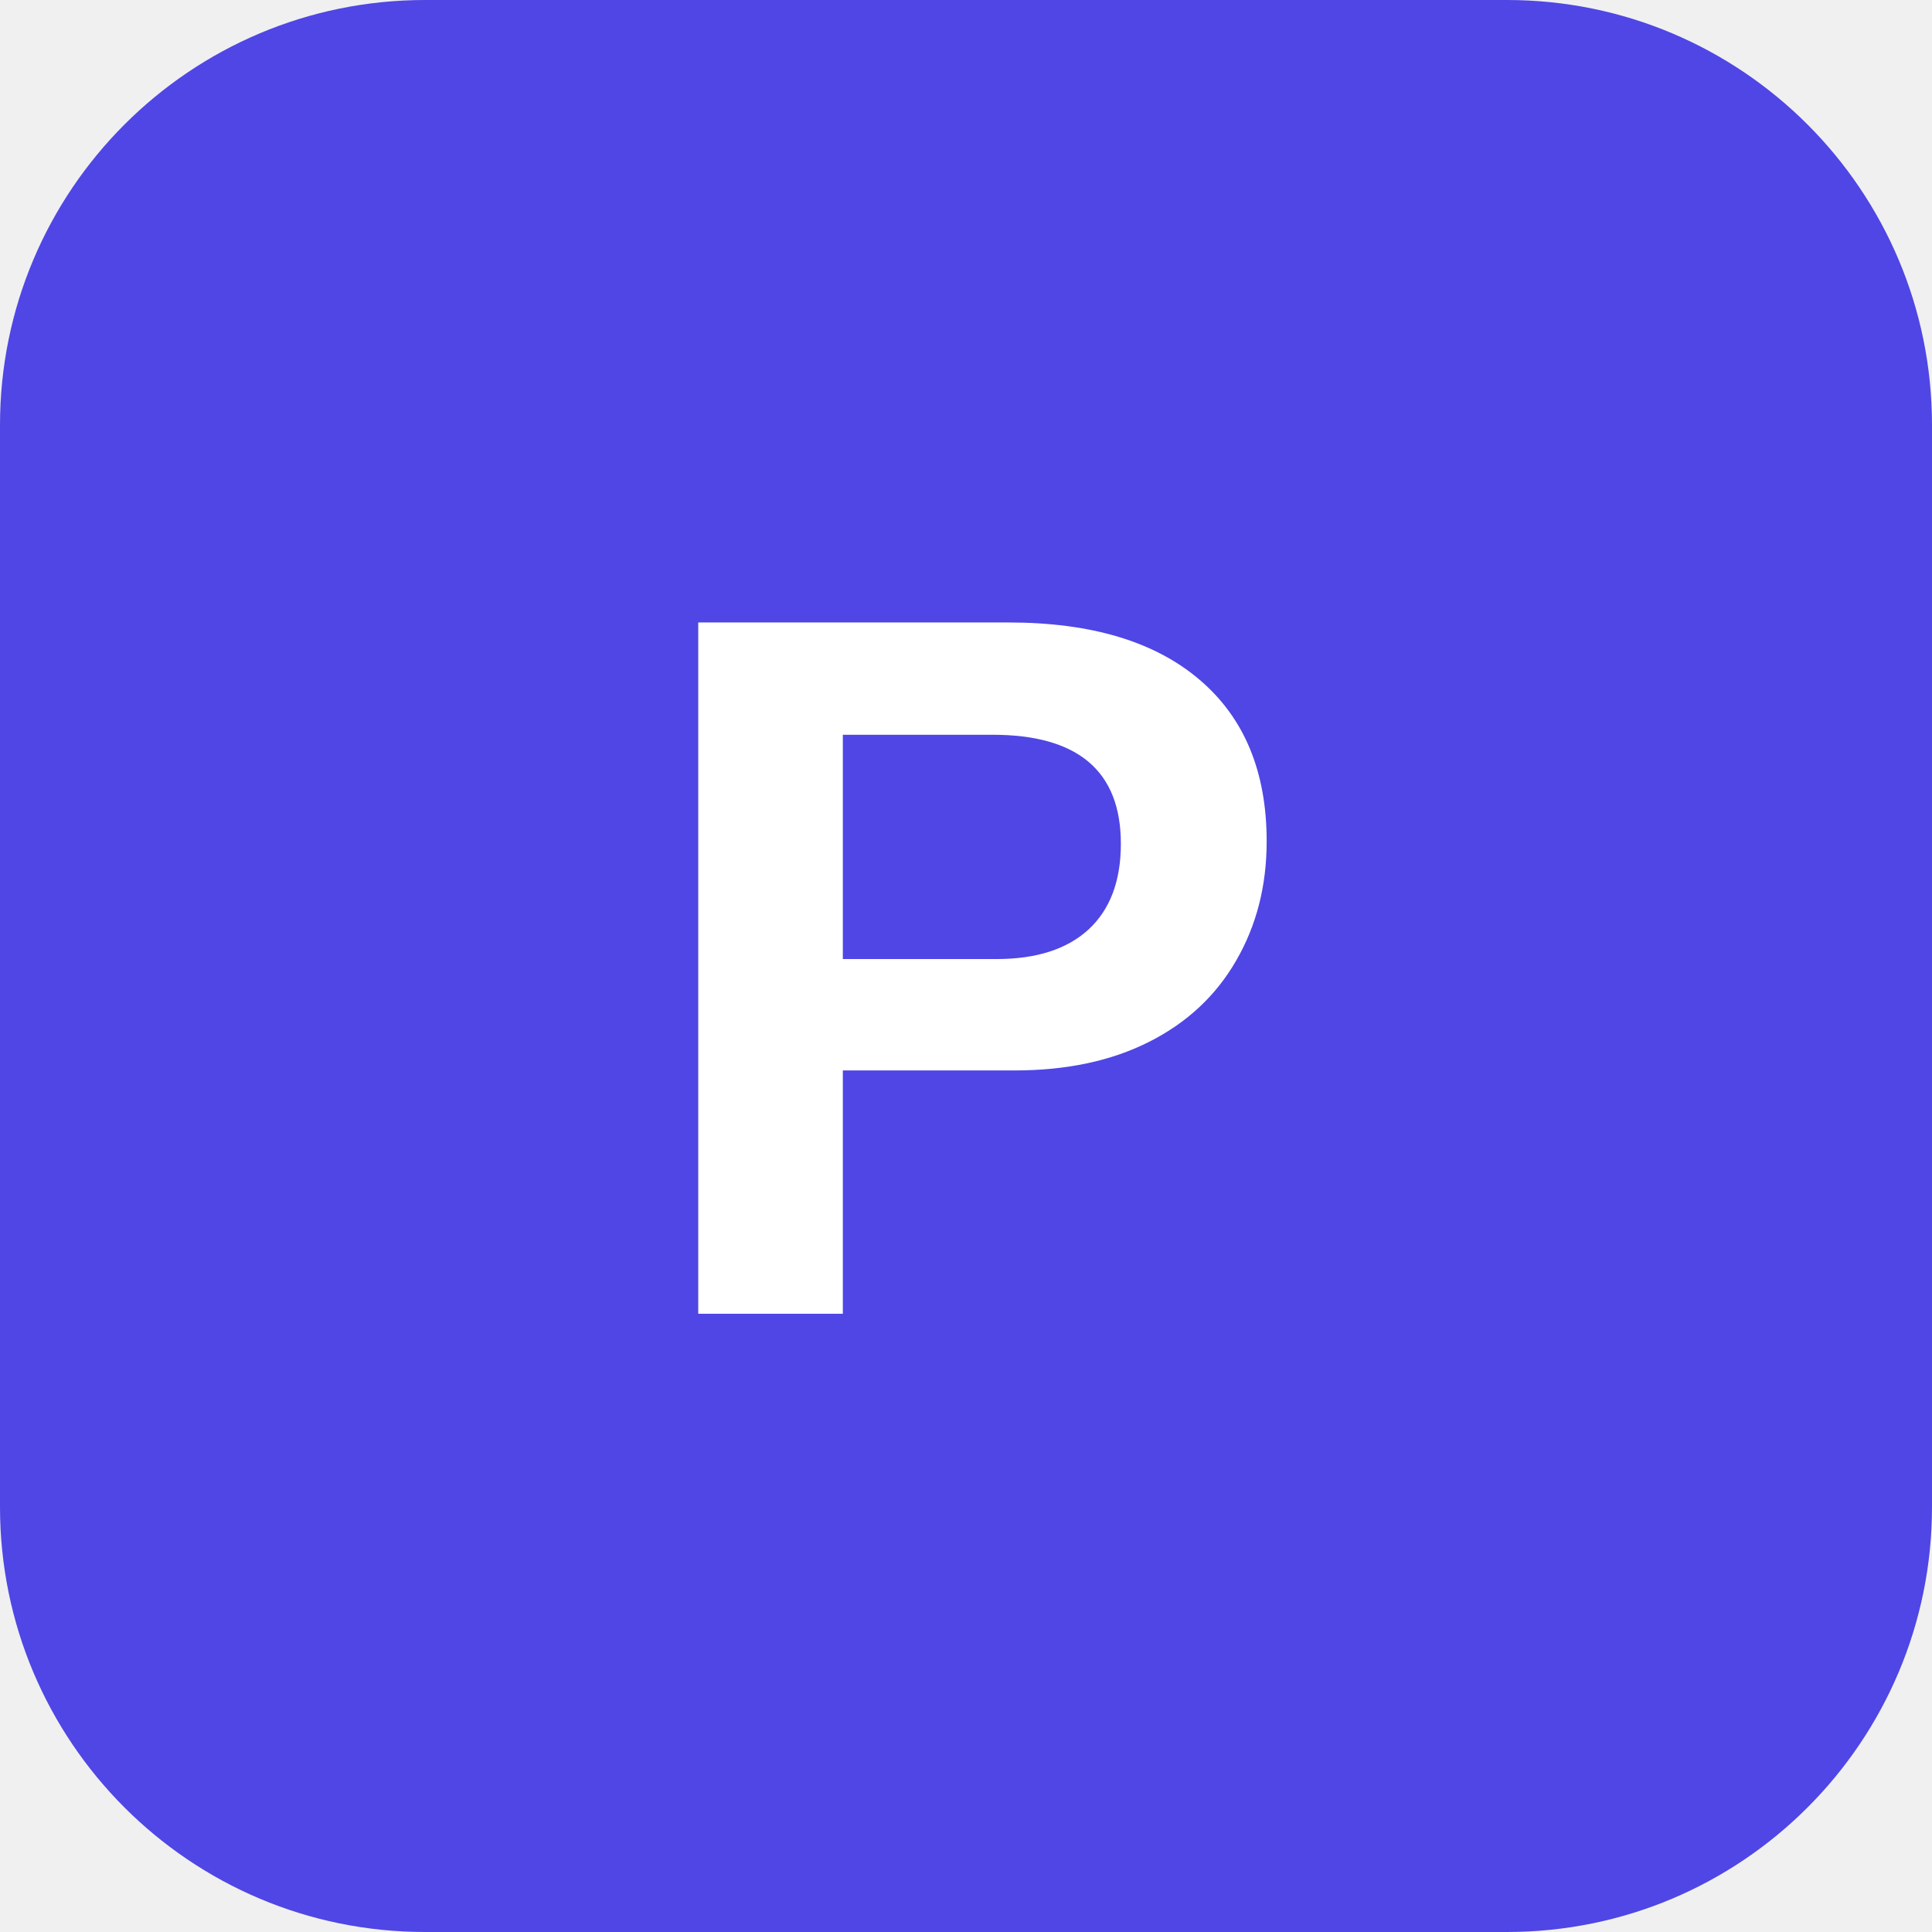
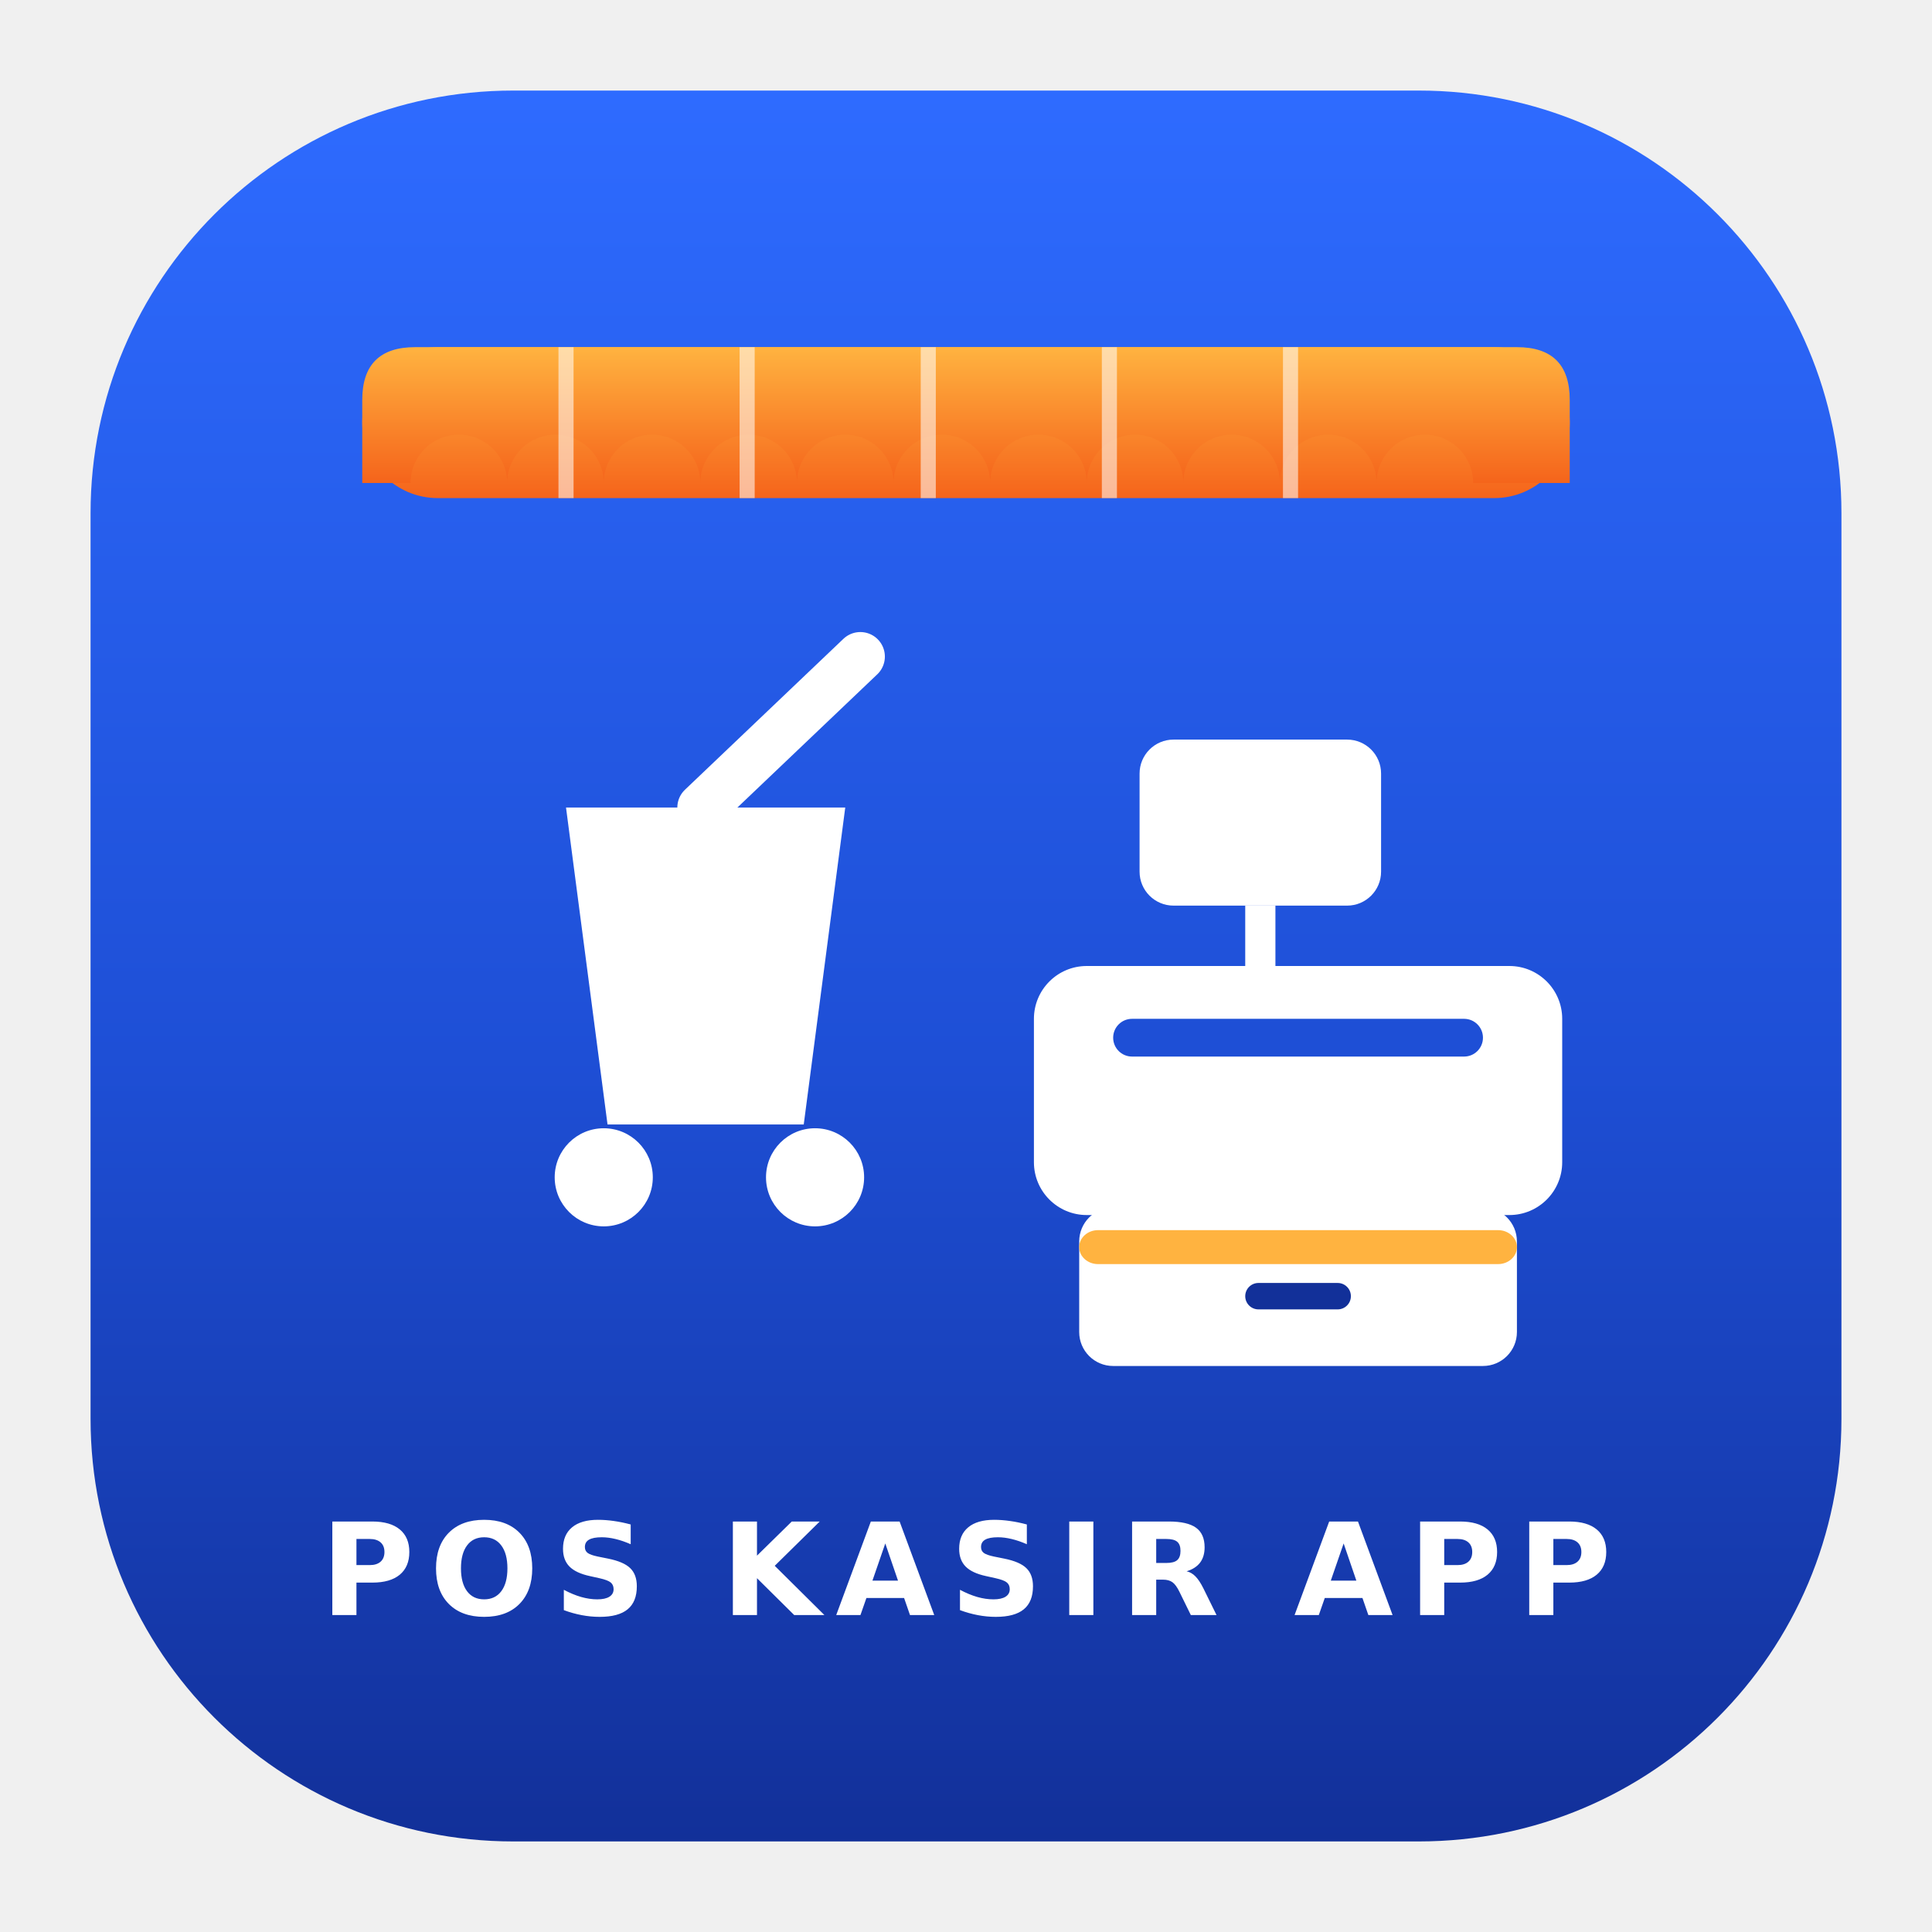
- <svg xmlns="http://www.w3.org/2000/svg" viewBox="0 0 100 100">
-   <rect width="100" height="100" rx="22" fill="#4f46e5" />
-   <text x="50" y="68" font-size="52" text-anchor="middle" fill="#ffffff" font-family="Arial, sans-serif" font-weight="bold">P</text>
+ <svg xmlns="http://www.w3.org/2000/svg" width="512" height="512" viewBox="0 0 512 512">
+   <defs>
+     <linearGradient id="bgGrad" x1="0" y1="0" x2="0" y2="1">
+       <stop offset="0" stop-color="#2E6BFF" />
+       <stop offset="0.55" stop-color="#1E4FD6" />
+       <stop offset="1" stop-color="#123099" />
+     </linearGradient>
+     <linearGradient id="awningGrad" x1="0" y1="0" x2="0" y2="1">
+       <stop offset="0" stop-color="#FFB340" />
+       <stop offset="1" stop-color="#F5641B" />
+     </linearGradient>
+     <linearGradient id="coinGrad" x1="0" y1="0" x2="0" y2="1">
+       <stop offset="0" stop-color="#FFB340" />
+       <stop offset="1" stop-color="#F5641B" />
+     </linearGradient>
+   </defs>
+   <rect x="44" y="52" width="424" height="424" rx="104" fill="#05143B" opacity="0.28" />
+   <rect x="24" y="24" width="464" height="464" rx="112" fill="url(#bgGrad)" />
+   <rect x="96" y="92" width="320" height="40" rx="20" fill="url(#awningGrad)" />
+   <path fill="url(#awningGrad)" d="     M96 128 L96 106 Q96 92 110 92 L402 92 Q416 92 416 106 L416 128     L390.4 128 A12.8 12.8 0 0 0 364.8 128     A12.8 12.8 0 0 0 339.2 128     A12.8 12.8 0 0 0 313.6 128     A12.8 12.8 0 0 0 288 128     A12.8 12.8 0 0 0 262.4 128     A12.8 12.8 0 0 0 236.8 128     A12.8 12.8 0 0 0 211.2 128     A12.8 12.8 0 0 0 185.6 128     A12.8 12.8 0 0 0 160 128     A12.8 12.8 0 0 0 134.4 128     A12.8 12.8 0 0 0 108.8 128     Z" />
+   <rect x="148" y="92" width="4" height="40" fill="#FFFFFF" opacity="0.55" />
+   <rect x="196" y="92" width="4" height="40" fill="#FFFFFF" opacity="0.55" />
+   <rect x="244" y="92" width="4" height="40" fill="#FFFFFF" opacity="0.55" />
+   <rect x="292" y="92" width="4" height="40" fill="#FFFFFF" opacity="0.55" />
+   <rect x="340" y="92" width="4" height="40" fill="#FFFFFF" opacity="0.55" />
+   <g fill="#FFFFFF">
+     <path d="M150 214h74l-11 84h-52Z" />
+     <circle cx="160" cy="312" r="13" />
+     <circle cx="216" cy="312" r="13" />
+   </g>
+   <path d="M186 214 L228 174" stroke="#FFFFFF" stroke-width="13" stroke-linecap="round" />
+   <rect x="302" y="196" width="64" height="44" rx="9" fill="#FFFFFF" />
+   <rect x="330" y="240" width="8" height="18" fill="#FFFFFF" />
+   <rect x="274" y="256" width="140" height="66" rx="14" fill="#FFFFFF" />
+   <rect x="295" y="270" width="98" height="10" rx="5" fill="#1E4FD6" />
+   <circle cx="292" cy="298" r="5" fill="#FFFFFF" />
+   <circle cx="318" cy="298" r="5" fill="#FFFFFF" />
+   <circle cx="344" cy="298" r="5" fill="#FFFFFF" />
+   <circle cx="370" cy="298" r="5" fill="#FFFFFF" />
+   <rect x="286" y="320" width="116" height="42" rx="9" fill="#FFFFFF" />
+   <rect x="286" y="326" width="116" height="9" rx="5" fill="#FFB340" />
+   <rect x="330" y="340" width="28" height="7" rx="3.5" fill="#123099" />
+   <text x="256" y="428" font-family="DejaVu Sans, Liberation Sans, Arial, sans-serif" font-size="34" font-weight="bold" letter-spacing="4" text-anchor="middle" fill="#FFFFFF">POS KASIR APP</text>
</svg>
